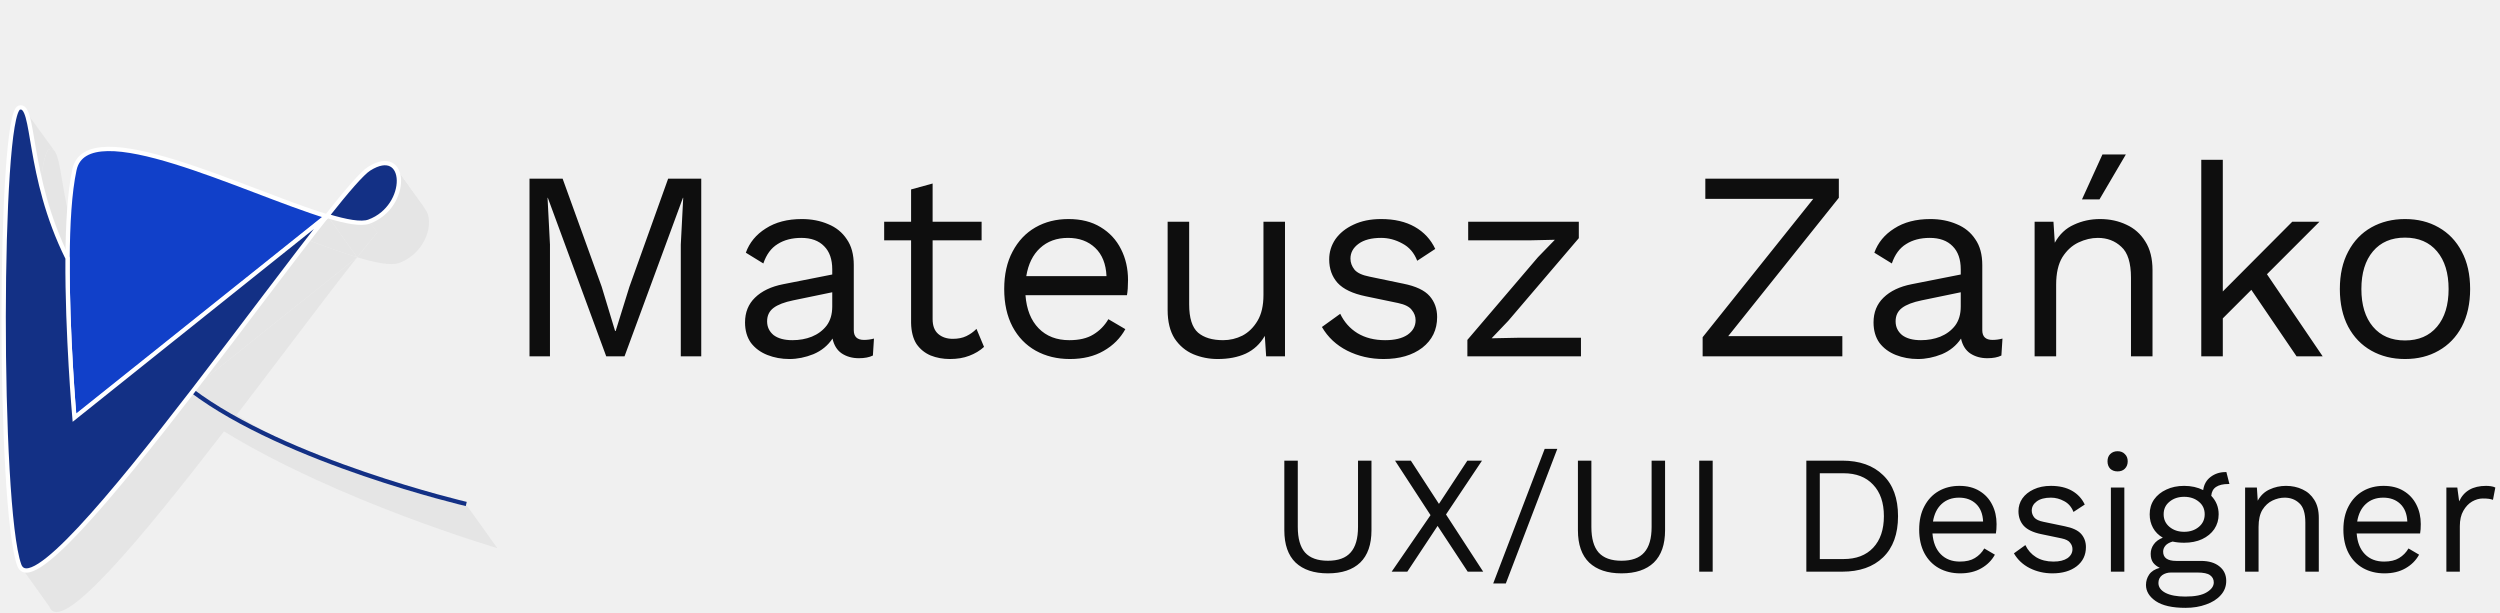
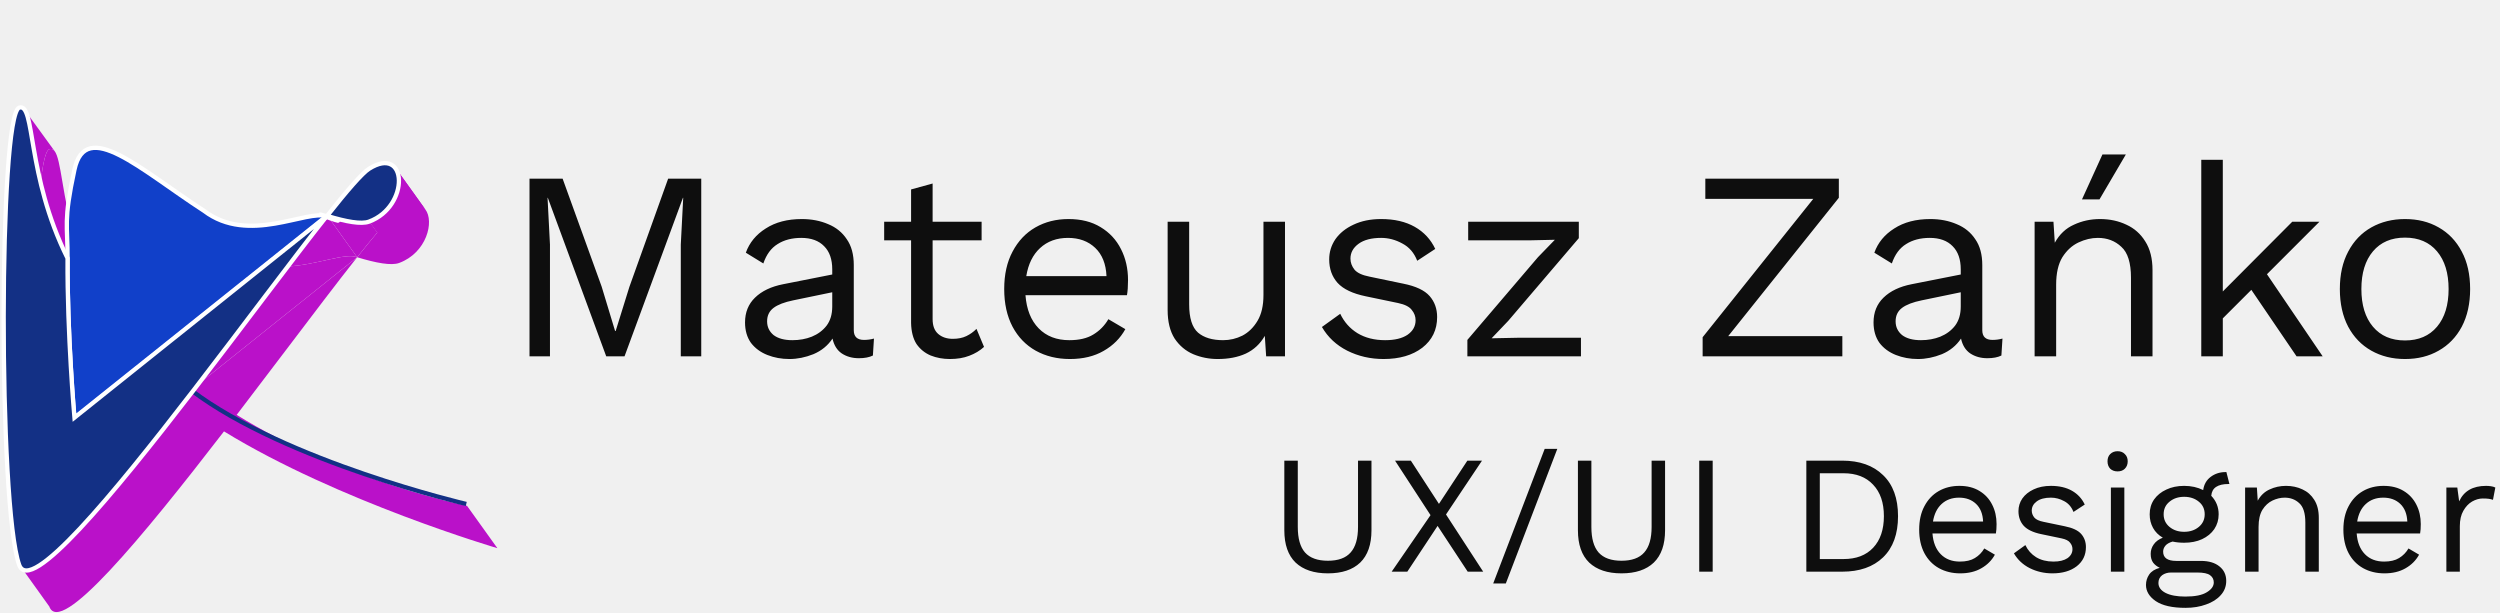
<svg xmlns="http://www.w3.org/2000/svg" width="743" height="182" viewBox="0 0 743 182" fill="none">
-   <path d="M97.122 63.862L106.146 76.454C108.371 73.649 110.386 71.169 112.145 69.095L109.609 65.556C107.292 66.411 102.841 65.594 97.122 63.862Z" fill="#E5E5E5" />
-   <path fill-rule="evenodd" clip-rule="evenodd" d="M126.401 62.224C129.173 65.838 126.775 75.145 118.634 78.149C116.317 79.003 111.866 78.187 106.146 76.454C108.371 73.649 110.386 71.169 112.145 69.095L109.609 65.556C117.199 62.756 119.797 54.478 117.869 50.441C117.77 50.233 117.658 50.037 117.535 49.853L126.401 62.224ZM6.574 168.979L14.652 180.251C17.867 189.261 42.143 159.903 66.57 128.206C100.483 149.017 147.821 162.921 147.821 162.921L138.797 150.328C138.797 150.328 101.708 142.821 70.34 123.299C75.28 116.848 80.183 110.377 84.874 104.185C92.867 93.635 100.244 83.898 106.146 76.454C106.146 76.454 76.902 99.832 58.164 114.811C56.167 116.407 53.051 118.898 53.051 118.898C53.455 119.215 53.862 119.53 54.275 119.845C37.534 141.424 21.305 161.14 12.365 167.317C9.76 169.117 7.773 169.767 6.574 168.979ZM6.574 168.979C6.165 168.71 5.847 168.273 5.627 167.658L6.574 168.979Z" fill="#E5E5E5" />
-   <path fill-rule="evenodd" clip-rule="evenodd" d="M109.609 65.556C117.199 62.756 119.797 54.478 117.869 50.441C117.77 50.233 117.658 50.037 117.535 49.853L126.401 62.224C125.039 60.447 122.427 60.046 118.634 62.445C117.34 63.263 115.105 65.605 112.145 69.095L109.609 65.556Z" fill="#E5E5E5" />
-   <path d="M14.652 44.345C13.62 44.678 12.758 48.35 12.068 54.296C13.662 60.977 16.072 68.681 20.078 76.733L22.853 73.459C20.55 65.866 19.412 59.15 18.553 54.079C17.759 49.393 17.204 46.112 16.186 44.845C15.769 44.325 15.274 44.145 14.652 44.345Z" fill="#E5E5E5" />
-   <path d="M12.068 54.296C12.758 48.35 13.62 44.678 14.652 44.345C15.274 44.145 15.769 44.325 16.186 44.845L7.566 32.988C8.692 35.276 9.144 42.039 12.068 54.296Z" fill="#E5E5E5" />
-   <path d="M31.07 62.587C29.632 69.248 29.089 78.919 29.023 89.082C32.113 95.291 36.152 101.707 41.497 108.019C44.673 111.769 48.599 115.404 53.051 118.898C53.051 118.898 56.167 116.407 58.164 114.811C76.902 99.832 106.146 76.454 106.146 76.454C101.813 75.141 96.751 73.302 91.338 71.266C89.467 70.562 87.554 69.834 85.614 69.097L85.613 69.096C61.756 60.023 33.91 49.433 31.07 62.587Z" fill="#E5E5E5" />
-   <path d="M106.146 76.454L97.122 63.862C95.323 66.13 93.387 68.612 91.338 71.266C96.751 73.302 101.813 75.141 106.146 76.454Z" fill="#E5E5E5" />
+   <path d="M97.122 63.862L106.146 76.454C108.371 73.649 110.386 71.169 112.145 69.095L109.609 65.556C107.292 66.411 102.841 65.594 97.122 63.862Z" fill="#BA11C9" />
+   <path fill-rule="evenodd" clip-rule="evenodd" d="M126.401 62.224C129.173 65.838 126.775 75.145 118.634 78.149C116.317 79.003 111.866 78.187 106.146 76.454C108.371 73.649 110.386 71.169 112.145 69.095L109.609 65.556C117.199 62.756 119.797 54.478 117.869 50.441C117.77 50.233 117.658 50.037 117.535 49.853L126.401 62.224ZM6.574 168.979L14.652 180.251C17.867 189.261 42.143 159.903 66.57 128.206C100.483 149.017 147.821 162.921 147.821 162.921L138.797 150.328C138.797 150.328 101.708 142.821 70.34 123.299C75.28 116.848 80.183 110.377 84.874 104.185C92.867 93.635 100.244 83.898 106.146 76.454C106.146 76.454 76.902 99.832 58.164 114.811C56.167 116.407 53.051 118.898 53.051 118.898C53.455 119.215 53.862 119.53 54.275 119.845C37.534 141.424 21.305 161.14 12.365 167.317C9.76 169.117 7.773 169.767 6.574 168.979ZM6.574 168.979C6.165 168.71 5.847 168.273 5.627 167.658L6.574 168.979Z" fill="#BA11C9" />
+   <path fill-rule="evenodd" clip-rule="evenodd" d="M109.609 65.556C117.199 62.756 119.797 54.478 117.869 50.441C117.77 50.233 117.658 50.037 117.535 49.853L126.401 62.224C125.039 60.447 122.427 60.046 118.634 62.445C117.34 63.263 115.105 65.605 112.145 69.095L109.609 65.556Z" fill="#BA11C9" />
+   <path d="M14.652 44.345C13.62 44.678 12.758 48.35 12.068 54.296C13.662 60.977 16.072 68.681 20.078 76.733L22.853 73.459C20.55 65.866 19.412 59.15 18.553 54.079C17.759 49.393 17.204 46.112 16.187 44.846C15.769 44.326 15.274 44.145 14.652 44.345Z" fill="#BA11C9" />
+   <path d="M12.068 54.296C12.758 48.35 13.62 44.678 14.652 44.345C15.274 44.145 15.769 44.326 16.187 44.846L7.566 32.988C8.692 35.276 9.144 42.039 12.068 54.296Z" fill="#BA11C9" />
+   <path d="M58.164 114.811L106.146 76.454C102.415 75.058 94.169 78.784 85.25 79.207C82.264 83.125 79.119 87.277 75.872 91.562L75.849 91.593C70.162 99.099 64.164 107.016 58.164 114.811Z" fill="#BA11C9" />
+   <path d="M106.146 76.454L97.122 63.862C95.323 66.13 93.387 68.612 91.338 71.266C89.402 73.772 87.366 76.431 85.25 79.207C94.169 78.784 102.415 75.058 106.146 76.454Z" fill="#BA11C9" />
  <path d="M138.573 149.783C138.573 149.783 84.938 137.251 56.885 116.028" stroke="#133085" stroke-width="1.279" />
  <path d="M109.688 65.864C121.832 61.383 121.197 42.881 109.688 50.16C107.626 51.464 103.167 56.644 97.201 64.169C102.92 65.902 107.371 66.718 109.688 65.864Z" fill="#133085" stroke="white" stroke-width="1.279" />
-   <path d="M97.201 64.308C72.94 56.958 25.863 33.123 22.124 50.441C20.686 57.101 20.143 66.772 20.078 76.935C19.932 99.425 22.124 124.323 22.124 124.323L97.201 64.308Z" fill="#1140C9" stroke="white" stroke-width="1.279" />
+   <path d="M20.078 76.935C20.143 66.772 18.773 65.965 22.124 50.441C25.476 34.917 41.768 50.441 60.643 62.663C73.955 72.795 91.274 62.09 97.201 64.308L22.124 124.322C22.124 124.322 19.932 99.425 20.078 76.935Z" fill="#1140C9" />
+   <path d="M97.201 64.308L22.124 124.322C22.124 124.322 19.932 99.425 20.078 76.935C20.143 66.772 18.773 65.965 22.124 50.441C25.476 34.917 41.768 50.441 60.643 62.663C73.955 72.795 91.274 62.09 97.201 64.308ZM97.201 64.308C107.431 68.134 89.465 61.964 97.201 64.308Z" stroke="white" stroke-width="1.279" />
  <path d="M5.706 167.902C-0.557 150.348 -0.338 33.948 5.706 31.997C10.54 30.436 7.743 51.94 20.078 76.733C19.933 99.223 22.125 124.121 22.125 124.121L44.105 106.549L97.201 64.106C86.955 77.027 72.263 96.863 57.624 115.858C33.197 147.555 8.921 176.912 5.706 167.902Z" fill="#133085" stroke="white" stroke-width="1.279" />
  <path d="M208.411 53.101V105.901H202.331V72.701L203.051 58.781H202.971L185.611 105.901H180.171L162.811 58.781H162.731L163.451 72.701V105.901H157.371V53.101H167.211L178.811 85.181L182.811 98.381H182.971L187.051 85.261L198.571 53.101H208.411ZM247.344 80.061C247.344 77.075 246.544 74.781 244.944 73.181C243.344 71.528 241.077 70.701 238.144 70.701C235.371 70.701 233.024 71.315 231.104 72.541C229.184 73.715 227.771 75.635 226.864 78.301L221.664 75.101C222.731 72.115 224.704 69.715 227.584 67.901C230.464 66.035 234.037 65.101 238.304 65.101C241.184 65.101 243.797 65.608 246.144 66.621C248.491 67.581 250.331 69.075 251.664 71.101C253.051 73.075 253.744 75.635 253.744 78.781V98.141C253.744 100.061 254.757 101.021 256.784 101.021C257.797 101.021 258.784 100.888 259.744 100.621L259.424 105.661C258.357 106.195 256.971 106.461 255.264 106.461C253.291 106.461 251.584 105.981 250.144 105.021C248.757 104.061 247.851 102.595 247.424 100.621C246.037 102.701 244.144 104.248 241.744 105.261C239.344 106.221 236.971 106.701 234.624 106.701C232.277 106.701 230.091 106.301 228.064 105.501C226.037 104.701 224.411 103.501 223.184 101.901C222.011 100.248 221.424 98.221 221.424 95.821C221.424 92.835 222.411 90.381 224.384 88.461C226.411 86.488 229.211 85.155 232.784 84.461L247.344 81.581V80.061ZM227.984 95.501C227.984 97.155 228.624 98.515 229.904 99.581C231.237 100.595 233.104 101.101 235.504 101.101C237.584 101.101 239.504 100.755 241.264 100.061C243.077 99.315 244.544 98.221 245.664 96.781C246.784 95.288 247.344 93.395 247.344 91.101V86.861L235.744 89.261C233.131 89.795 231.184 90.541 229.904 91.501C228.624 92.461 227.984 93.795 227.984 95.501ZM291.734 65.901V71.421H277.174V94.861C277.174 96.835 277.734 98.301 278.854 99.261C279.974 100.221 281.414 100.701 283.174 100.701C284.721 100.701 286.054 100.435 287.174 99.901C288.294 99.368 289.307 98.648 290.214 97.741L292.454 103.101C291.227 104.221 289.761 105.101 288.054 105.741C286.401 106.381 284.481 106.701 282.294 106.701C280.267 106.701 278.374 106.355 276.614 105.661C274.854 104.915 273.441 103.768 272.374 102.221C271.361 100.621 270.827 98.541 270.774 95.981V71.421H262.774V65.901H270.774V56.301L277.174 54.541V65.901H291.734ZM317.97 106.701C314.183 106.701 310.796 105.875 307.81 104.221C304.876 102.568 302.583 100.195 300.93 97.101C299.276 93.955 298.45 90.221 298.45 85.901C298.45 81.581 299.276 77.875 300.93 74.781C302.583 71.635 304.85 69.235 307.73 67.581C310.61 65.928 313.89 65.101 317.57 65.101C321.303 65.101 324.476 65.901 327.09 67.501C329.756 69.101 331.783 71.288 333.17 74.061C334.556 76.781 335.25 79.848 335.25 83.261C335.25 84.168 335.223 84.995 335.17 85.741C335.116 86.488 335.036 87.155 334.93 87.741H304.77C305.09 91.955 306.396 95.235 308.69 97.581C310.983 99.928 314.023 101.101 317.81 101.101C320.743 101.101 323.116 100.541 324.93 99.421C326.796 98.301 328.29 96.781 329.41 94.861L334.45 97.821C332.956 100.541 330.796 102.701 327.97 104.301C325.196 105.901 321.863 106.701 317.97 106.701ZM317.41 70.701C314.05 70.701 311.276 71.715 309.09 73.741C306.956 75.715 305.596 78.488 305.01 82.061H328.85C328.69 78.435 327.57 75.635 325.49 73.661C323.41 71.688 320.716 70.701 317.41 70.701ZM361.901 106.701C359.341 106.701 356.915 106.221 354.621 105.261C352.381 104.301 350.541 102.755 349.101 100.621C347.715 98.435 347.021 95.608 347.021 92.141V65.901H353.421V90.461C353.421 94.515 354.301 97.315 356.061 98.861C357.821 100.355 360.301 101.101 363.501 101.101C365.528 101.101 367.448 100.648 369.261 99.741C371.075 98.781 372.568 97.315 373.741 95.341C374.915 93.368 375.501 90.808 375.501 87.661V65.901H381.901V105.901H376.301L375.901 99.821C374.515 102.221 372.621 103.981 370.221 105.101C367.875 106.168 365.101 106.701 361.901 106.701ZM411.196 106.701C407.303 106.701 403.703 105.875 400.396 104.221C397.143 102.568 394.636 100.221 392.876 97.181L398.316 93.261C399.49 95.715 401.196 97.635 403.436 99.021C405.73 100.408 408.476 101.101 411.676 101.101C414.503 101.101 416.716 100.568 418.316 99.501C419.916 98.381 420.716 96.941 420.716 95.181C420.716 94.061 420.343 93.048 419.596 92.141C418.903 91.181 417.543 90.488 415.516 90.061L405.916 88.061C402.023 87.261 399.223 85.928 397.516 84.061C395.863 82.195 395.036 79.875 395.036 77.101C395.036 74.915 395.65 72.915 396.876 71.101C398.156 69.288 399.943 67.848 402.236 66.781C404.583 65.661 407.33 65.101 410.476 65.101C414.423 65.101 417.756 65.875 420.476 67.421C423.196 68.968 425.223 71.155 426.556 73.981L421.196 77.501C420.29 75.155 418.823 73.448 416.796 72.381C414.77 71.261 412.663 70.701 410.476 70.701C407.596 70.701 405.356 71.288 403.756 72.461C402.156 73.635 401.356 75.101 401.356 76.861C401.356 78.035 401.756 79.128 402.556 80.141C403.356 81.101 404.85 81.795 407.036 82.221L417.036 84.301C420.77 85.048 423.383 86.275 424.876 87.981C426.37 89.688 427.116 91.768 427.116 94.221C427.116 98.008 425.65 101.048 422.716 103.341C419.783 105.581 415.943 106.701 411.196 106.701ZM436.104 105.901V101.021L457.064 76.461L462.104 71.261L454.984 71.421H436.344V65.901H469.224V70.781L448.264 95.341L443.304 100.541L451.064 100.381H469.864V105.901H436.104ZM547.544 99.901V105.901H506.024V100.221L538.904 59.101H506.824V53.101H546.504V58.781L513.624 99.901H547.544ZM582.735 80.061C582.735 77.075 581.935 74.781 580.335 73.181C578.735 71.528 576.468 70.701 573.535 70.701C570.761 70.701 568.415 71.315 566.495 72.541C564.575 73.715 563.161 75.635 562.255 78.301L557.055 75.101C558.121 72.115 560.095 69.715 562.975 67.901C565.855 66.035 569.428 65.101 573.695 65.101C576.575 65.101 579.188 65.608 581.535 66.621C583.881 67.581 585.721 69.075 587.055 71.101C588.441 73.075 589.135 75.635 589.135 78.781V98.141C589.135 100.061 590.148 101.021 592.175 101.021C593.188 101.021 594.175 100.888 595.135 100.621L594.815 105.661C593.748 106.195 592.361 106.461 590.655 106.461C588.681 106.461 586.975 105.981 585.535 105.021C584.148 104.061 583.241 102.595 582.815 100.621C581.428 102.701 579.535 104.248 577.135 105.261C574.735 106.221 572.361 106.701 570.015 106.701C567.668 106.701 565.481 106.301 563.455 105.501C561.428 104.701 559.801 103.501 558.575 101.901C557.401 100.248 556.815 98.221 556.815 95.821C556.815 92.835 557.801 90.381 559.775 88.461C561.801 86.488 564.601 85.155 568.175 84.461L582.735 81.581V80.061ZM563.375 95.501C563.375 97.155 564.015 98.515 565.295 99.581C566.628 100.595 568.495 101.101 570.895 101.101C572.975 101.101 574.895 100.755 576.655 100.061C578.468 99.315 579.935 98.221 581.055 96.781C582.175 95.288 582.735 93.395 582.735 91.101V86.861L571.135 89.261C568.521 89.795 566.575 90.541 565.295 91.501C564.015 92.461 563.375 93.795 563.375 95.501ZM604.687 105.901V65.901H610.287L610.687 72.141C612.074 69.635 613.967 67.848 616.367 66.781C618.767 65.661 621.354 65.101 624.127 65.101C627.007 65.101 629.62 65.661 631.967 66.781C634.314 67.848 636.18 69.501 637.567 71.741C639.007 73.981 639.727 76.835 639.727 80.301V105.901H633.327V82.541C633.327 78.115 632.367 75.048 630.447 73.341C628.58 71.581 626.26 70.701 623.487 70.701C621.567 70.701 619.647 71.155 617.727 72.061C615.807 72.968 614.207 74.435 612.927 76.461C611.7 78.488 611.087 81.208 611.087 84.621V105.901H604.687ZM624.847 45.901H631.807L623.967 59.261H618.767L624.847 45.901ZM689.338 65.901L673.738 81.501L690.298 105.901H682.538L669.098 86.141L660.618 94.621V105.901H654.218V47.501H660.618V86.621L681.258 65.901H689.338ZM714.763 65.101C718.549 65.101 721.883 65.928 724.763 67.581C727.696 69.235 729.989 71.635 731.643 74.781C733.296 77.875 734.123 81.581 734.123 85.901C734.123 90.221 733.296 93.955 731.643 97.101C729.989 100.195 727.696 102.568 724.763 104.221C721.883 105.875 718.549 106.701 714.763 106.701C711.029 106.701 707.696 105.875 704.763 104.221C701.829 102.568 699.536 100.195 697.883 97.101C696.229 93.955 695.403 90.221 695.403 85.901C695.403 81.581 696.229 77.875 697.883 74.781C699.536 71.635 701.829 69.235 704.763 67.581C707.696 65.928 711.029 65.101 714.763 65.101ZM714.763 70.621C710.709 70.621 707.536 71.981 705.243 74.701C702.949 77.421 701.803 81.155 701.803 85.901C701.803 90.648 702.949 94.381 705.243 97.101C707.536 99.821 710.709 101.181 714.763 101.181C718.816 101.181 721.989 99.821 724.283 97.101C726.576 94.381 727.723 90.648 727.723 85.901C727.723 81.155 726.576 77.421 724.283 74.701C721.989 71.981 718.816 70.621 714.763 70.621Z" fill="#0E0E0E" />
  <path d="M407.602 136.901V157.601C407.602 161.835 406.485 165.035 404.252 167.201C402.019 169.335 398.819 170.401 394.652 170.401C390.519 170.401 387.319 169.335 385.052 167.201C382.819 165.035 381.702 161.835 381.702 157.601V136.901H385.702V156.601C385.702 160.035 386.419 162.568 387.852 164.201C389.319 165.835 391.585 166.651 394.652 166.651C397.719 166.651 399.969 165.835 401.402 164.201C402.869 162.568 403.602 160.035 403.602 156.601V136.901H407.602ZM440.803 169.901H436.203L427.253 156.301L418.253 169.901H413.603L425.153 153.101L414.603 136.901H419.303L427.653 149.751L436.103 136.901H440.453L429.753 152.901L440.803 169.901ZM462.832 133.401L447.532 173.401H443.782L459.082 133.401H462.832ZM494.858 136.901V157.601C494.858 161.835 493.741 165.035 491.508 167.201C489.275 169.335 486.075 170.401 481.908 170.401C477.775 170.401 474.575 169.335 472.308 167.201C470.075 165.035 468.958 161.835 468.958 157.601V136.901H472.958V156.601C472.958 160.035 473.675 162.568 475.108 164.201C476.575 165.835 478.841 166.651 481.908 166.651C484.975 166.651 487.225 165.835 488.658 164.201C490.125 162.568 490.858 160.035 490.858 156.601V136.901H494.858ZM509.008 136.901V169.901H505.008V136.901H509.008ZM547.494 136.901C552.661 136.901 556.711 138.335 559.644 141.201C562.611 144.035 564.094 148.101 564.094 153.401C564.094 158.701 562.611 162.785 559.644 165.651C556.711 168.485 552.661 169.901 547.494 169.901H536.844V136.901H547.494ZM547.894 166.151C551.661 166.151 554.594 165.035 556.694 162.801C558.828 160.535 559.894 157.401 559.894 153.401C559.894 149.401 558.828 146.285 556.694 144.051C554.594 141.785 551.661 140.651 547.894 140.651H540.844V166.151H547.894ZM582.579 170.401C580.213 170.401 578.096 169.885 576.229 168.851C574.396 167.818 572.963 166.335 571.929 164.401C570.896 162.435 570.379 160.101 570.379 157.401C570.379 154.701 570.896 152.385 571.929 150.451C572.963 148.485 574.379 146.985 576.179 145.951C577.979 144.918 580.029 144.401 582.329 144.401C584.663 144.401 586.646 144.901 588.279 145.901C589.946 146.901 591.213 148.268 592.079 150.001C592.946 151.701 593.379 153.618 593.379 155.751C593.379 156.318 593.363 156.835 593.329 157.301C593.296 157.768 593.246 158.185 593.179 158.551H574.329C574.529 161.185 575.346 163.235 576.779 164.701C578.213 166.168 580.113 166.901 582.479 166.901C584.313 166.901 585.796 166.551 586.929 165.851C588.096 165.151 589.029 164.201 589.729 163.001L592.879 164.851C591.946 166.551 590.596 167.901 588.829 168.901C587.096 169.901 585.013 170.401 582.579 170.401ZM582.229 147.901C580.129 147.901 578.396 148.535 577.029 149.801C575.696 151.035 574.846 152.768 574.479 155.001H589.379C589.279 152.735 588.579 150.985 587.279 149.751C585.979 148.518 584.296 147.901 582.229 147.901ZM609.987 170.401C607.554 170.401 605.304 169.885 603.237 168.851C601.204 167.818 599.637 166.351 598.537 164.451L601.937 162.001C602.67 163.535 603.737 164.735 605.137 165.601C606.57 166.468 608.287 166.901 610.287 166.901C612.054 166.901 613.437 166.568 614.437 165.901C615.437 165.201 615.937 164.301 615.937 163.201C615.937 162.501 615.704 161.868 615.237 161.301C614.804 160.701 613.954 160.268 612.687 160.001L606.687 158.751C604.254 158.251 602.504 157.418 601.437 156.251C600.404 155.085 599.887 153.635 599.887 151.901C599.887 150.535 600.27 149.285 601.037 148.151C601.837 147.018 602.954 146.118 604.387 145.451C605.854 144.751 607.57 144.401 609.537 144.401C612.004 144.401 614.087 144.885 615.787 145.851C617.487 146.818 618.754 148.185 619.587 149.951L616.237 152.151C615.67 150.685 614.754 149.618 613.487 148.951C612.22 148.251 610.904 147.901 609.537 147.901C607.737 147.901 606.337 148.268 605.337 149.001C604.337 149.735 603.837 150.651 603.837 151.751C603.837 152.485 604.087 153.168 604.587 153.801C605.087 154.401 606.02 154.835 607.387 155.101L613.637 156.401C615.97 156.868 617.604 157.635 618.537 158.701C619.47 159.768 619.937 161.068 619.937 162.601C619.937 164.968 619.02 166.868 617.187 168.301C615.354 169.701 612.954 170.401 609.987 170.401ZM629.354 140.101C628.454 140.101 627.721 139.835 627.154 139.301C626.621 138.735 626.354 138.001 626.354 137.101C626.354 136.201 626.621 135.485 627.154 134.951C627.721 134.385 628.454 134.101 629.354 134.101C630.254 134.101 630.971 134.385 631.504 134.951C632.071 135.485 632.354 136.201 632.354 137.101C632.354 138.001 632.071 138.735 631.504 139.301C630.971 139.835 630.254 140.101 629.354 140.101ZM631.354 144.901V169.901H627.354V144.901H631.354ZM654.085 166.701C656.452 166.701 658.302 167.251 659.635 168.351C660.969 169.418 661.635 170.851 661.635 172.651C661.635 174.285 661.085 175.701 659.985 176.901C658.919 178.101 657.469 179.018 655.635 179.651C653.835 180.318 651.802 180.651 649.535 180.651C645.602 180.651 642.652 179.985 640.685 178.651C638.752 177.318 637.785 175.718 637.785 173.851C637.785 172.718 638.102 171.685 638.735 170.751C639.369 169.818 640.419 169.151 641.885 168.751C641.085 168.385 640.435 167.885 639.935 167.251C639.435 166.585 639.185 165.701 639.185 164.601C639.185 163.568 639.485 162.635 640.085 161.801C640.685 160.935 641.585 160.268 642.785 159.801C641.519 159.068 640.552 158.101 639.885 156.901C639.219 155.701 638.885 154.351 638.885 152.851C638.885 151.185 639.319 149.718 640.185 148.451C641.085 147.185 642.302 146.201 643.835 145.501C645.369 144.768 647.135 144.401 649.135 144.401C651.235 144.401 653.119 144.818 654.785 145.651C655.019 143.985 655.752 142.685 656.985 141.751C658.252 140.785 659.735 140.301 661.435 140.301H661.685L662.585 143.851H662.235C660.702 143.851 659.502 144.135 658.635 144.701C657.769 145.268 657.285 146.151 657.185 147.351C658.652 148.885 659.385 150.718 659.385 152.851C659.385 154.485 658.952 155.951 658.085 157.251C657.219 158.518 656.002 159.518 654.435 160.251C652.902 160.951 651.135 161.301 649.135 161.301C647.902 161.301 646.752 161.185 645.685 160.951C644.685 161.251 643.969 161.668 643.535 162.201C643.102 162.735 642.885 163.318 642.885 163.951C642.885 165.785 644.185 166.701 646.785 166.701H654.085ZM649.135 147.651C647.402 147.651 645.952 148.135 644.785 149.101C643.619 150.035 643.035 151.285 643.035 152.851C643.035 154.385 643.619 155.635 644.785 156.601C645.952 157.568 647.402 158.051 649.135 158.051C650.869 158.051 652.319 157.568 653.485 156.601C654.652 155.635 655.235 154.385 655.235 152.851C655.235 151.285 654.652 150.035 653.485 149.101C652.319 148.135 650.869 147.651 649.135 147.651ZM649.485 177.301C652.385 177.301 654.519 176.868 655.885 176.001C657.252 175.168 657.935 174.201 657.935 173.101C657.935 172.201 657.569 171.485 656.835 170.951C656.135 170.418 654.852 170.151 652.985 170.151H645.285C644.219 170.151 643.319 170.418 642.585 170.951C641.852 171.518 641.485 172.285 641.485 173.251C641.485 174.485 642.185 175.468 643.585 176.201C645.019 176.935 646.985 177.301 649.485 177.301ZM667.247 169.901V144.901H670.747L670.997 148.801C671.863 147.235 673.047 146.118 674.547 145.451C676.047 144.751 677.663 144.401 679.397 144.401C681.197 144.401 682.83 144.751 684.297 145.451C685.763 146.118 686.93 147.151 687.797 148.551C688.697 149.951 689.147 151.735 689.147 153.901V169.901H685.147V155.301C685.147 152.535 684.547 150.618 683.347 149.551C682.18 148.451 680.73 147.901 678.997 147.901C677.797 147.901 676.597 148.185 675.397 148.751C674.197 149.318 673.197 150.235 672.397 151.501C671.63 152.768 671.247 154.468 671.247 156.601V169.901H667.247ZM708.654 170.401C706.287 170.401 704.17 169.885 702.304 168.851C700.47 167.818 699.037 166.335 698.004 164.401C696.97 162.435 696.454 160.101 696.454 157.401C696.454 154.701 696.97 152.385 698.004 150.451C699.037 148.485 700.454 146.985 702.254 145.951C704.054 144.918 706.104 144.401 708.404 144.401C710.737 144.401 712.72 144.901 714.354 145.901C716.02 146.901 717.287 148.268 718.154 150.001C719.02 151.701 719.454 153.618 719.454 155.751C719.454 156.318 719.437 156.835 719.404 157.301C719.37 157.768 719.32 158.185 719.254 158.551H700.404C700.604 161.185 701.42 163.235 702.854 164.701C704.287 166.168 706.187 166.901 708.554 166.901C710.387 166.901 711.87 166.551 713.004 165.851C714.17 165.151 715.104 164.201 715.804 163.001L718.954 164.851C718.02 166.551 716.67 167.901 714.904 168.901C713.17 169.901 711.087 170.401 708.654 170.401ZM708.304 147.901C706.204 147.901 704.47 148.535 703.104 149.801C701.77 151.035 700.92 152.768 700.554 155.001H715.454C715.354 152.735 714.654 150.985 713.354 149.751C712.054 148.518 710.37 147.901 708.304 147.901ZM727.061 169.901V144.901H730.311L730.861 149.001C732.261 145.935 734.928 144.401 738.861 144.401C739.294 144.401 739.761 144.435 740.261 144.501C740.794 144.568 741.244 144.701 741.611 144.901L740.911 148.551C740.544 148.418 740.144 148.318 739.711 148.251C739.278 148.185 738.661 148.151 737.861 148.151C736.828 148.151 735.778 148.451 734.711 149.051C733.678 149.651 732.811 150.568 732.111 151.801C731.411 153.001 731.061 154.535 731.061 156.401V169.901H727.061Z" fill="#0E0E0E" />
</svg>
